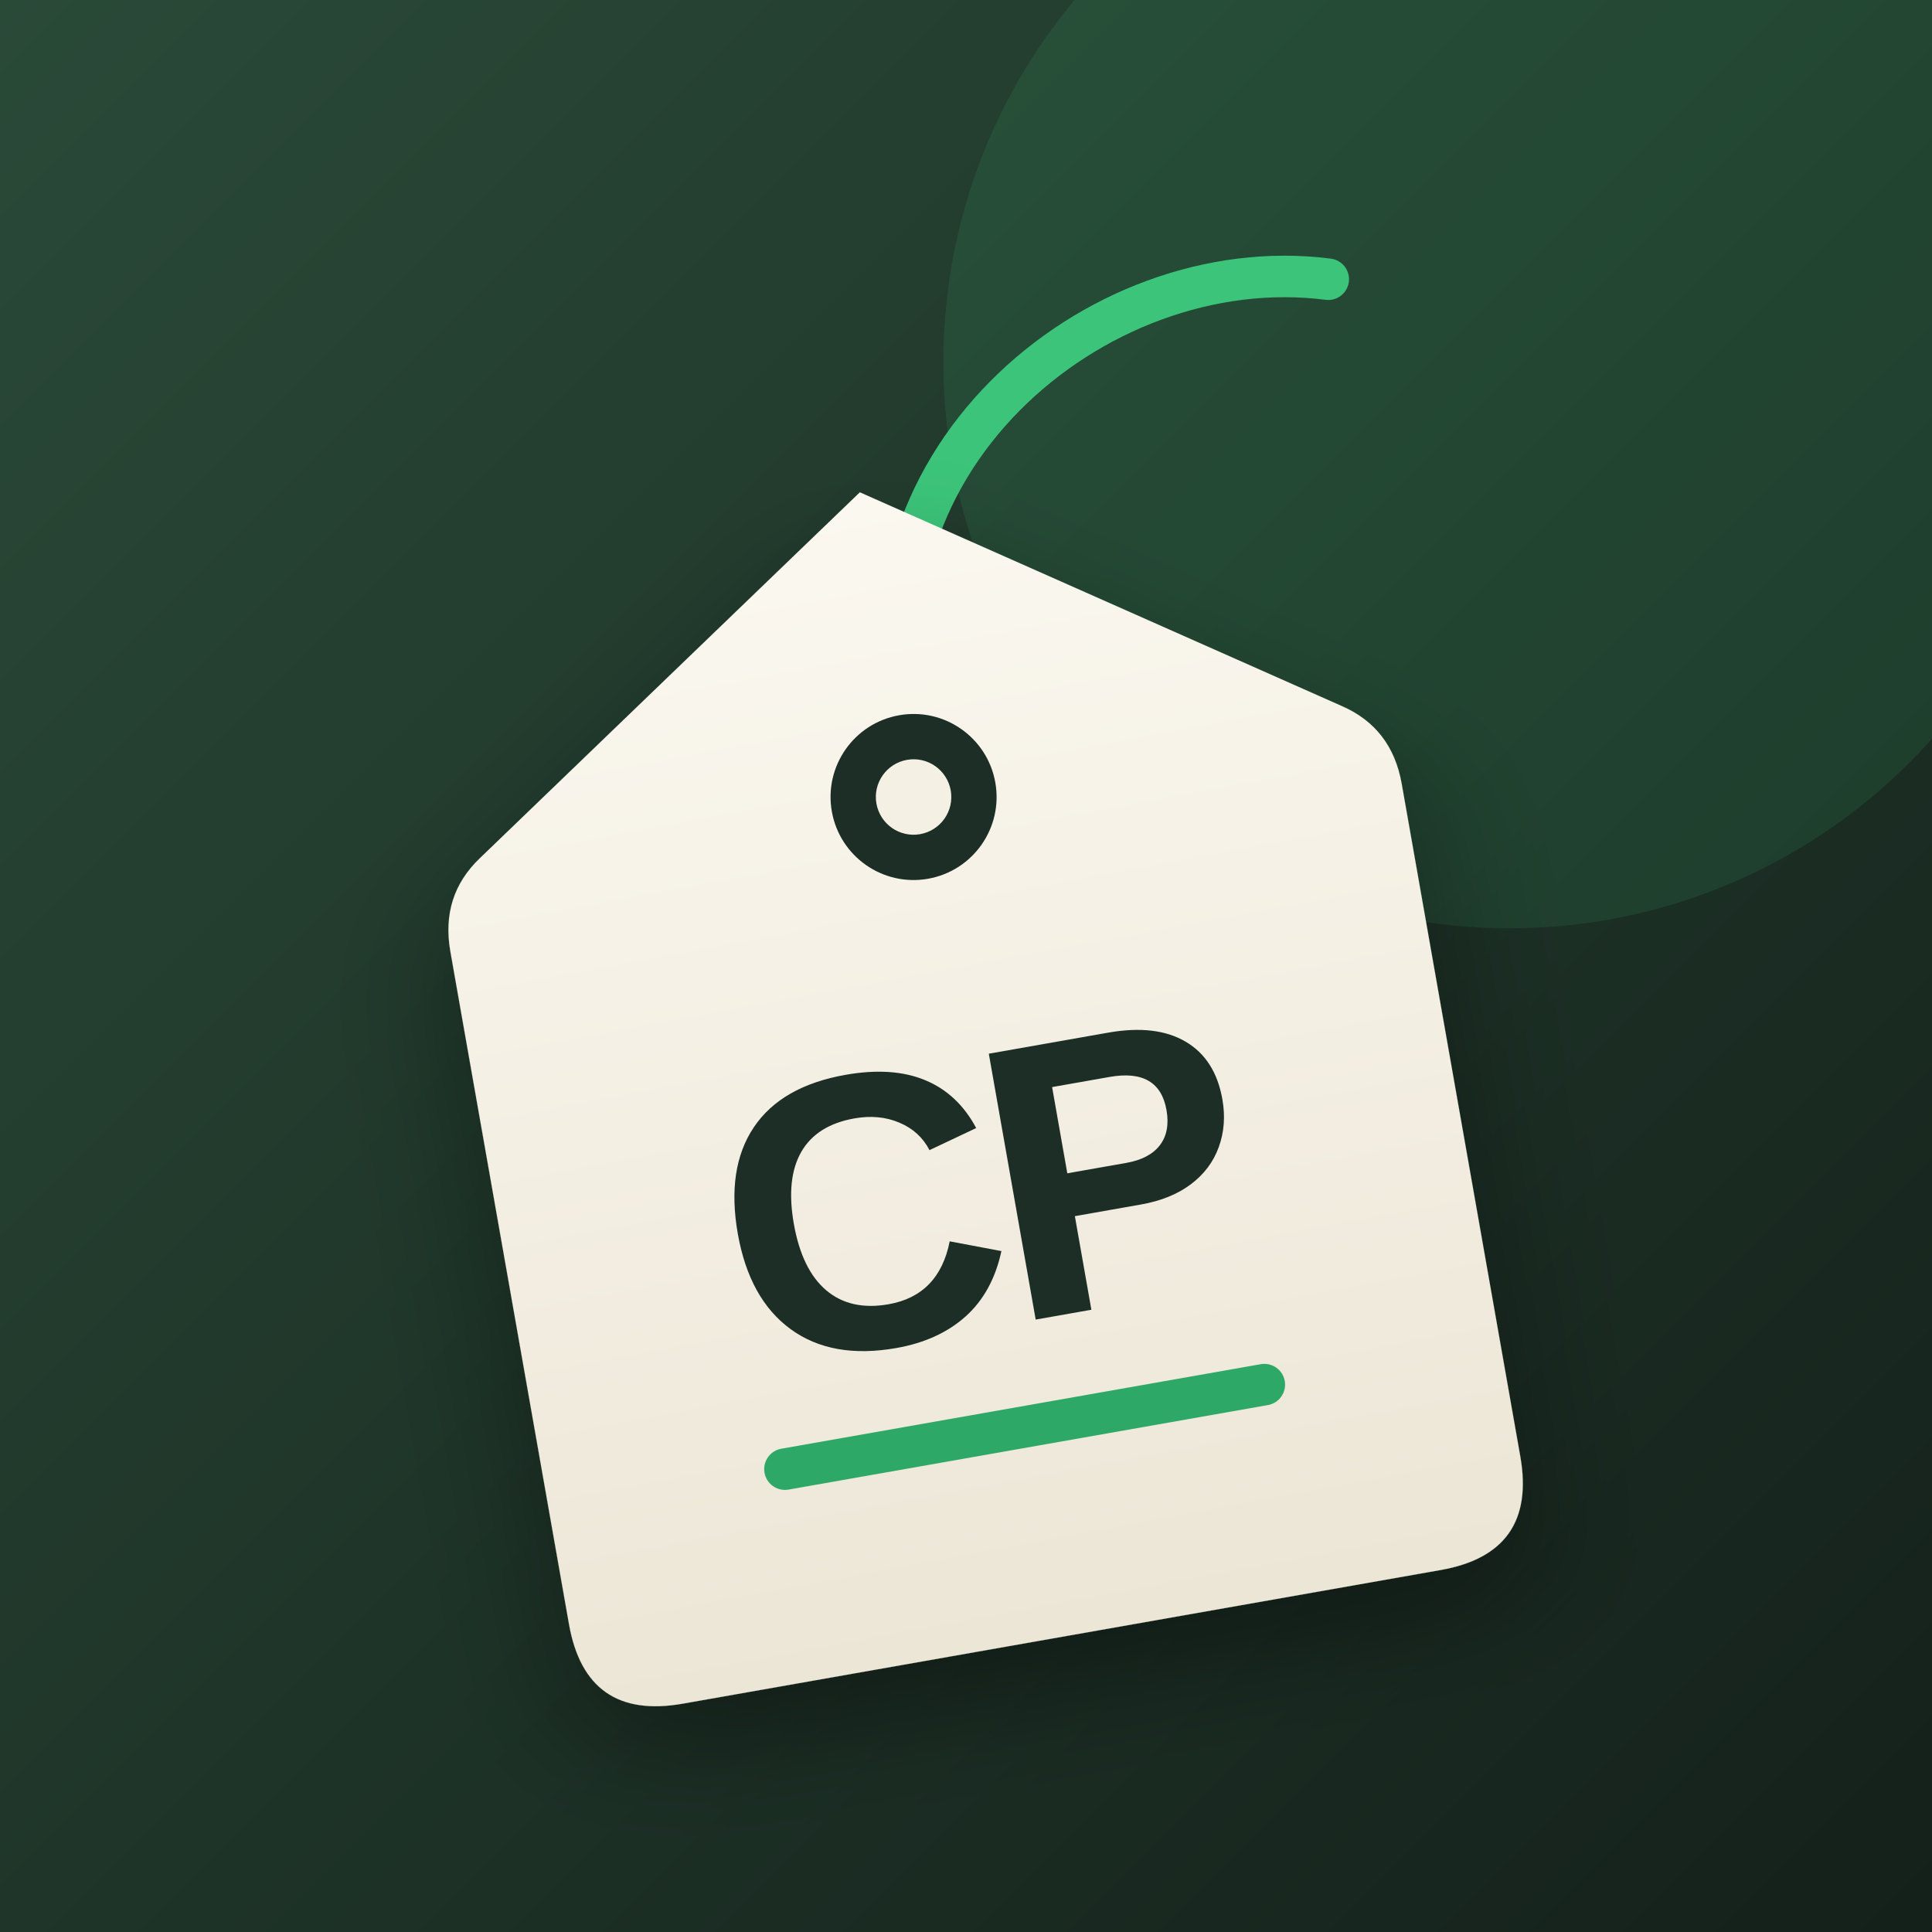
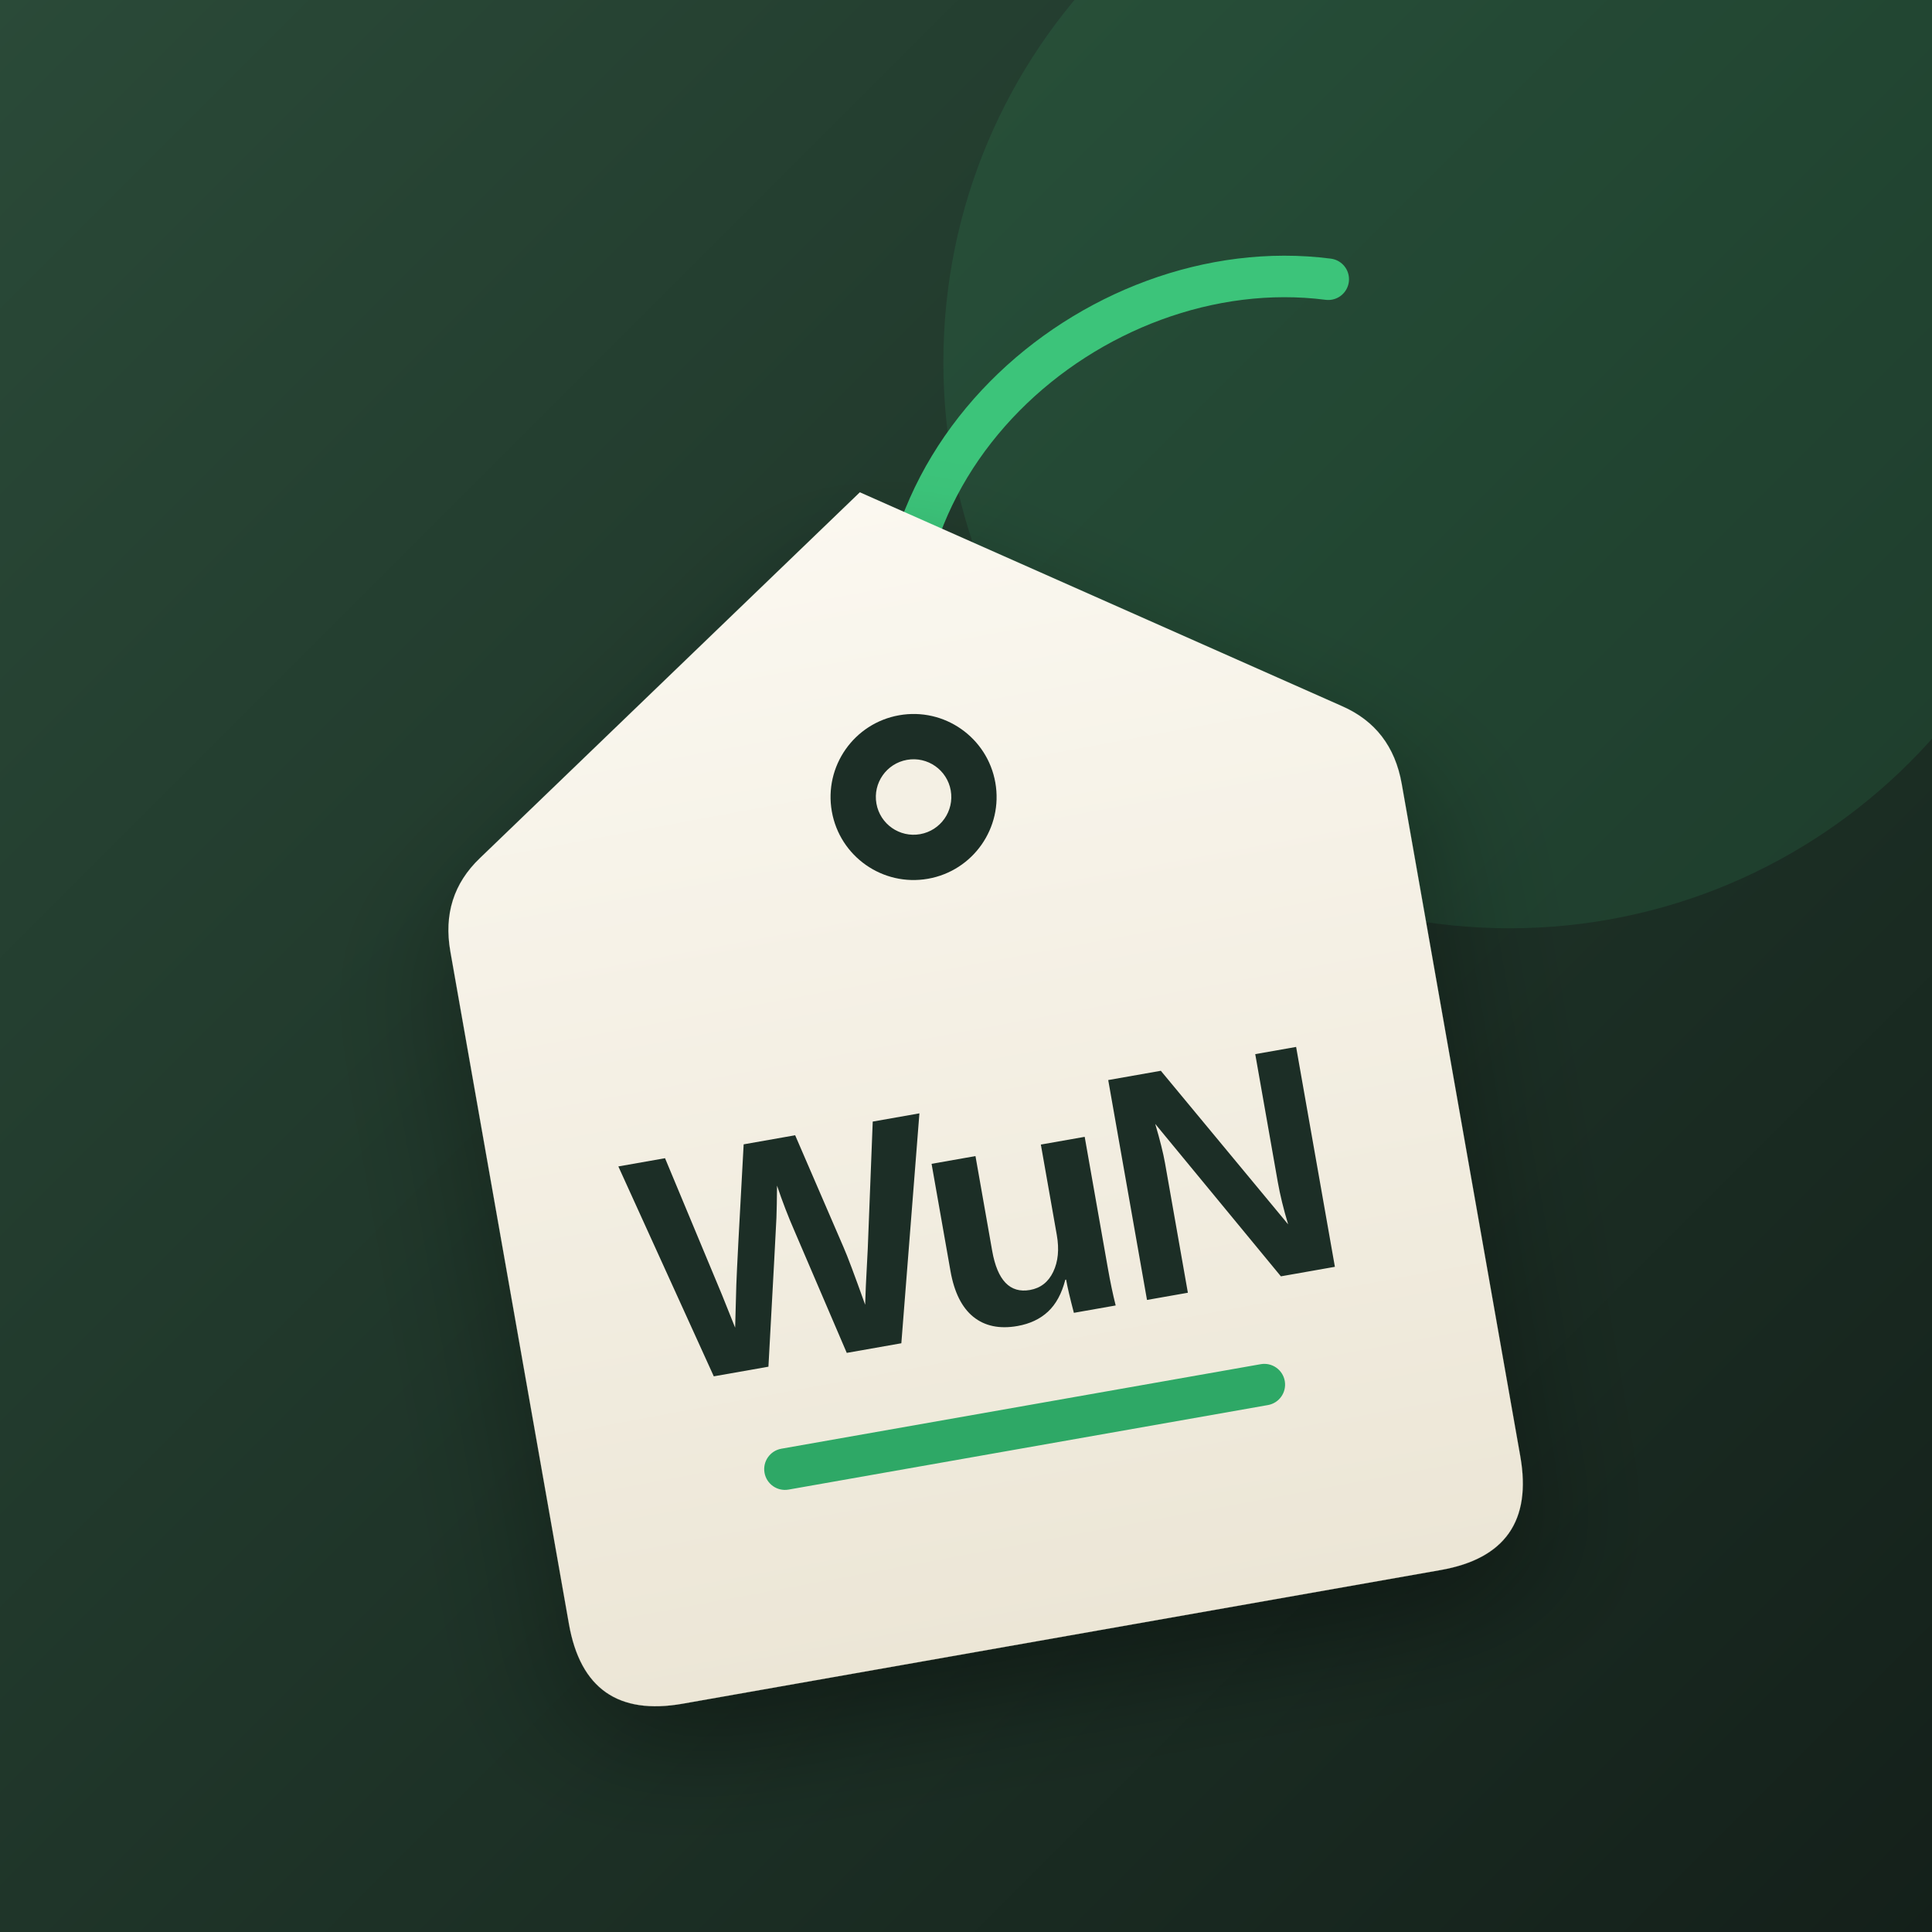
<svg xmlns="http://www.w3.org/2000/svg" viewBox="0 0 512 512">
  <defs>
    <linearGradient id="bg" x1="0" y1="0" x2="1" y2="1">
      <stop offset="0" stop-color="#2a4a38" />
      <stop offset="1" stop-color="#14201a" />
    </linearGradient>
    <linearGradient id="tag" x1="0" y1="0" x2="0" y2="1">
      <stop offset="0" stop-color="#fbf8f0" />
      <stop offset="1" stop-color="#ece6d6" />
    </linearGradient>
    <filter id="sh" x="-30%" y="-30%" width="160%" height="160%">
      <feDropShadow dx="0" dy="14" stdDeviation="16" flood-color="#000" flood-opacity=".35" />
    </filter>
  </defs>
  <rect width="512" height="512" fill="url(#bg)" />
  <circle cx="400" cy="96" r="150" fill="#3cc47a" opacity=".12" />
  <path d="M242 196 C 222 124, 290 66, 352 74" fill="none" stroke="#3cc47a" stroke-width="11" stroke-linecap="round" />
  <g transform="rotate(-10 256 290)" filter="url(#sh)">
    <path d="M256 128 L372 206 Q384 214 384 229 V410 Q384 436 358 436 H154 Q128 436 128 410 V229 Q128 214 140 206 Z" fill="url(#tag)" />
    <circle cx="256" cy="210" r="22" fill="#1d2e25" />
    <circle cx="256" cy="210" r="10" fill="#f4f0e4" />
-     <text x="256" y="352" text-anchor="middle" font-family="Arial Black,Arial,Helvetica,sans-serif" font-weight="900" font-size="104" letter-spacing="-4" fill="#1d2e25">CP</text>
+     <text x="256" y="352" text-anchor="middle" font-family="Arial Black,Arial,Helvetica,sans-serif" font-weight="900" font-size="86" letter-spacing="-3" fill="#1d2e25">WuN</text>
    <rect x="186" y="374" width="140" height="11" rx="5.5" fill="#2fa866" />
  </g>
</svg>
